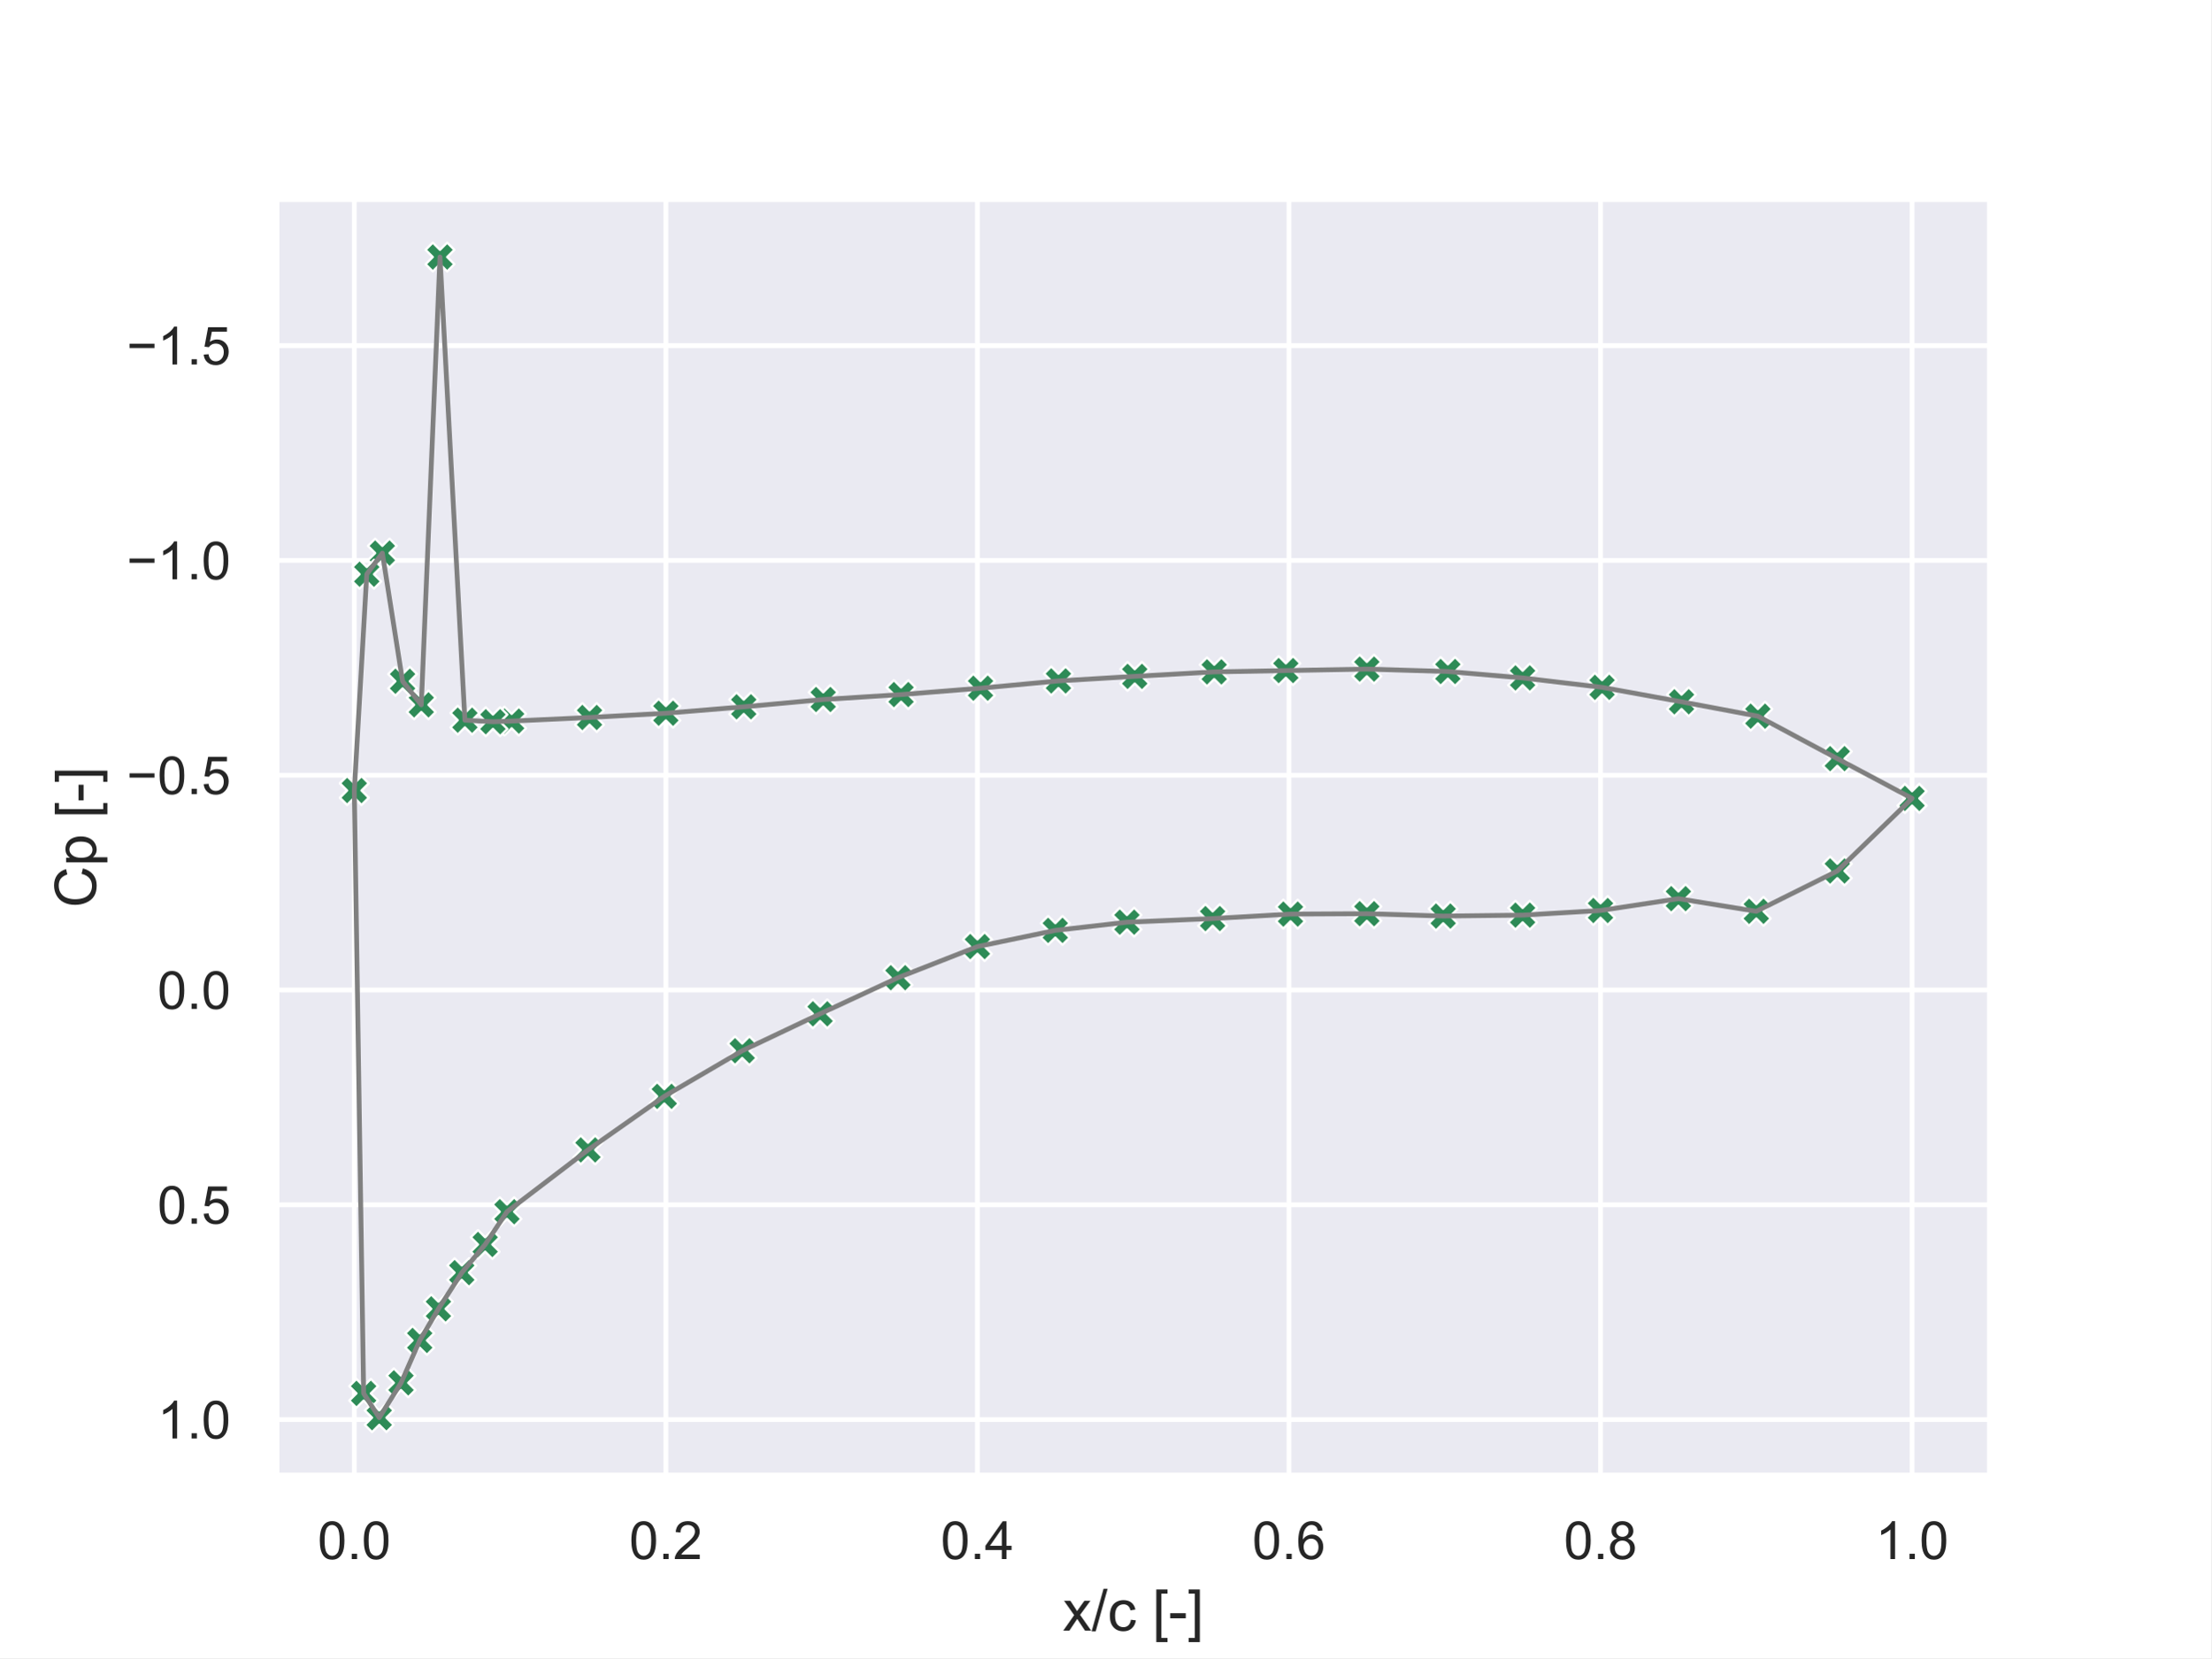
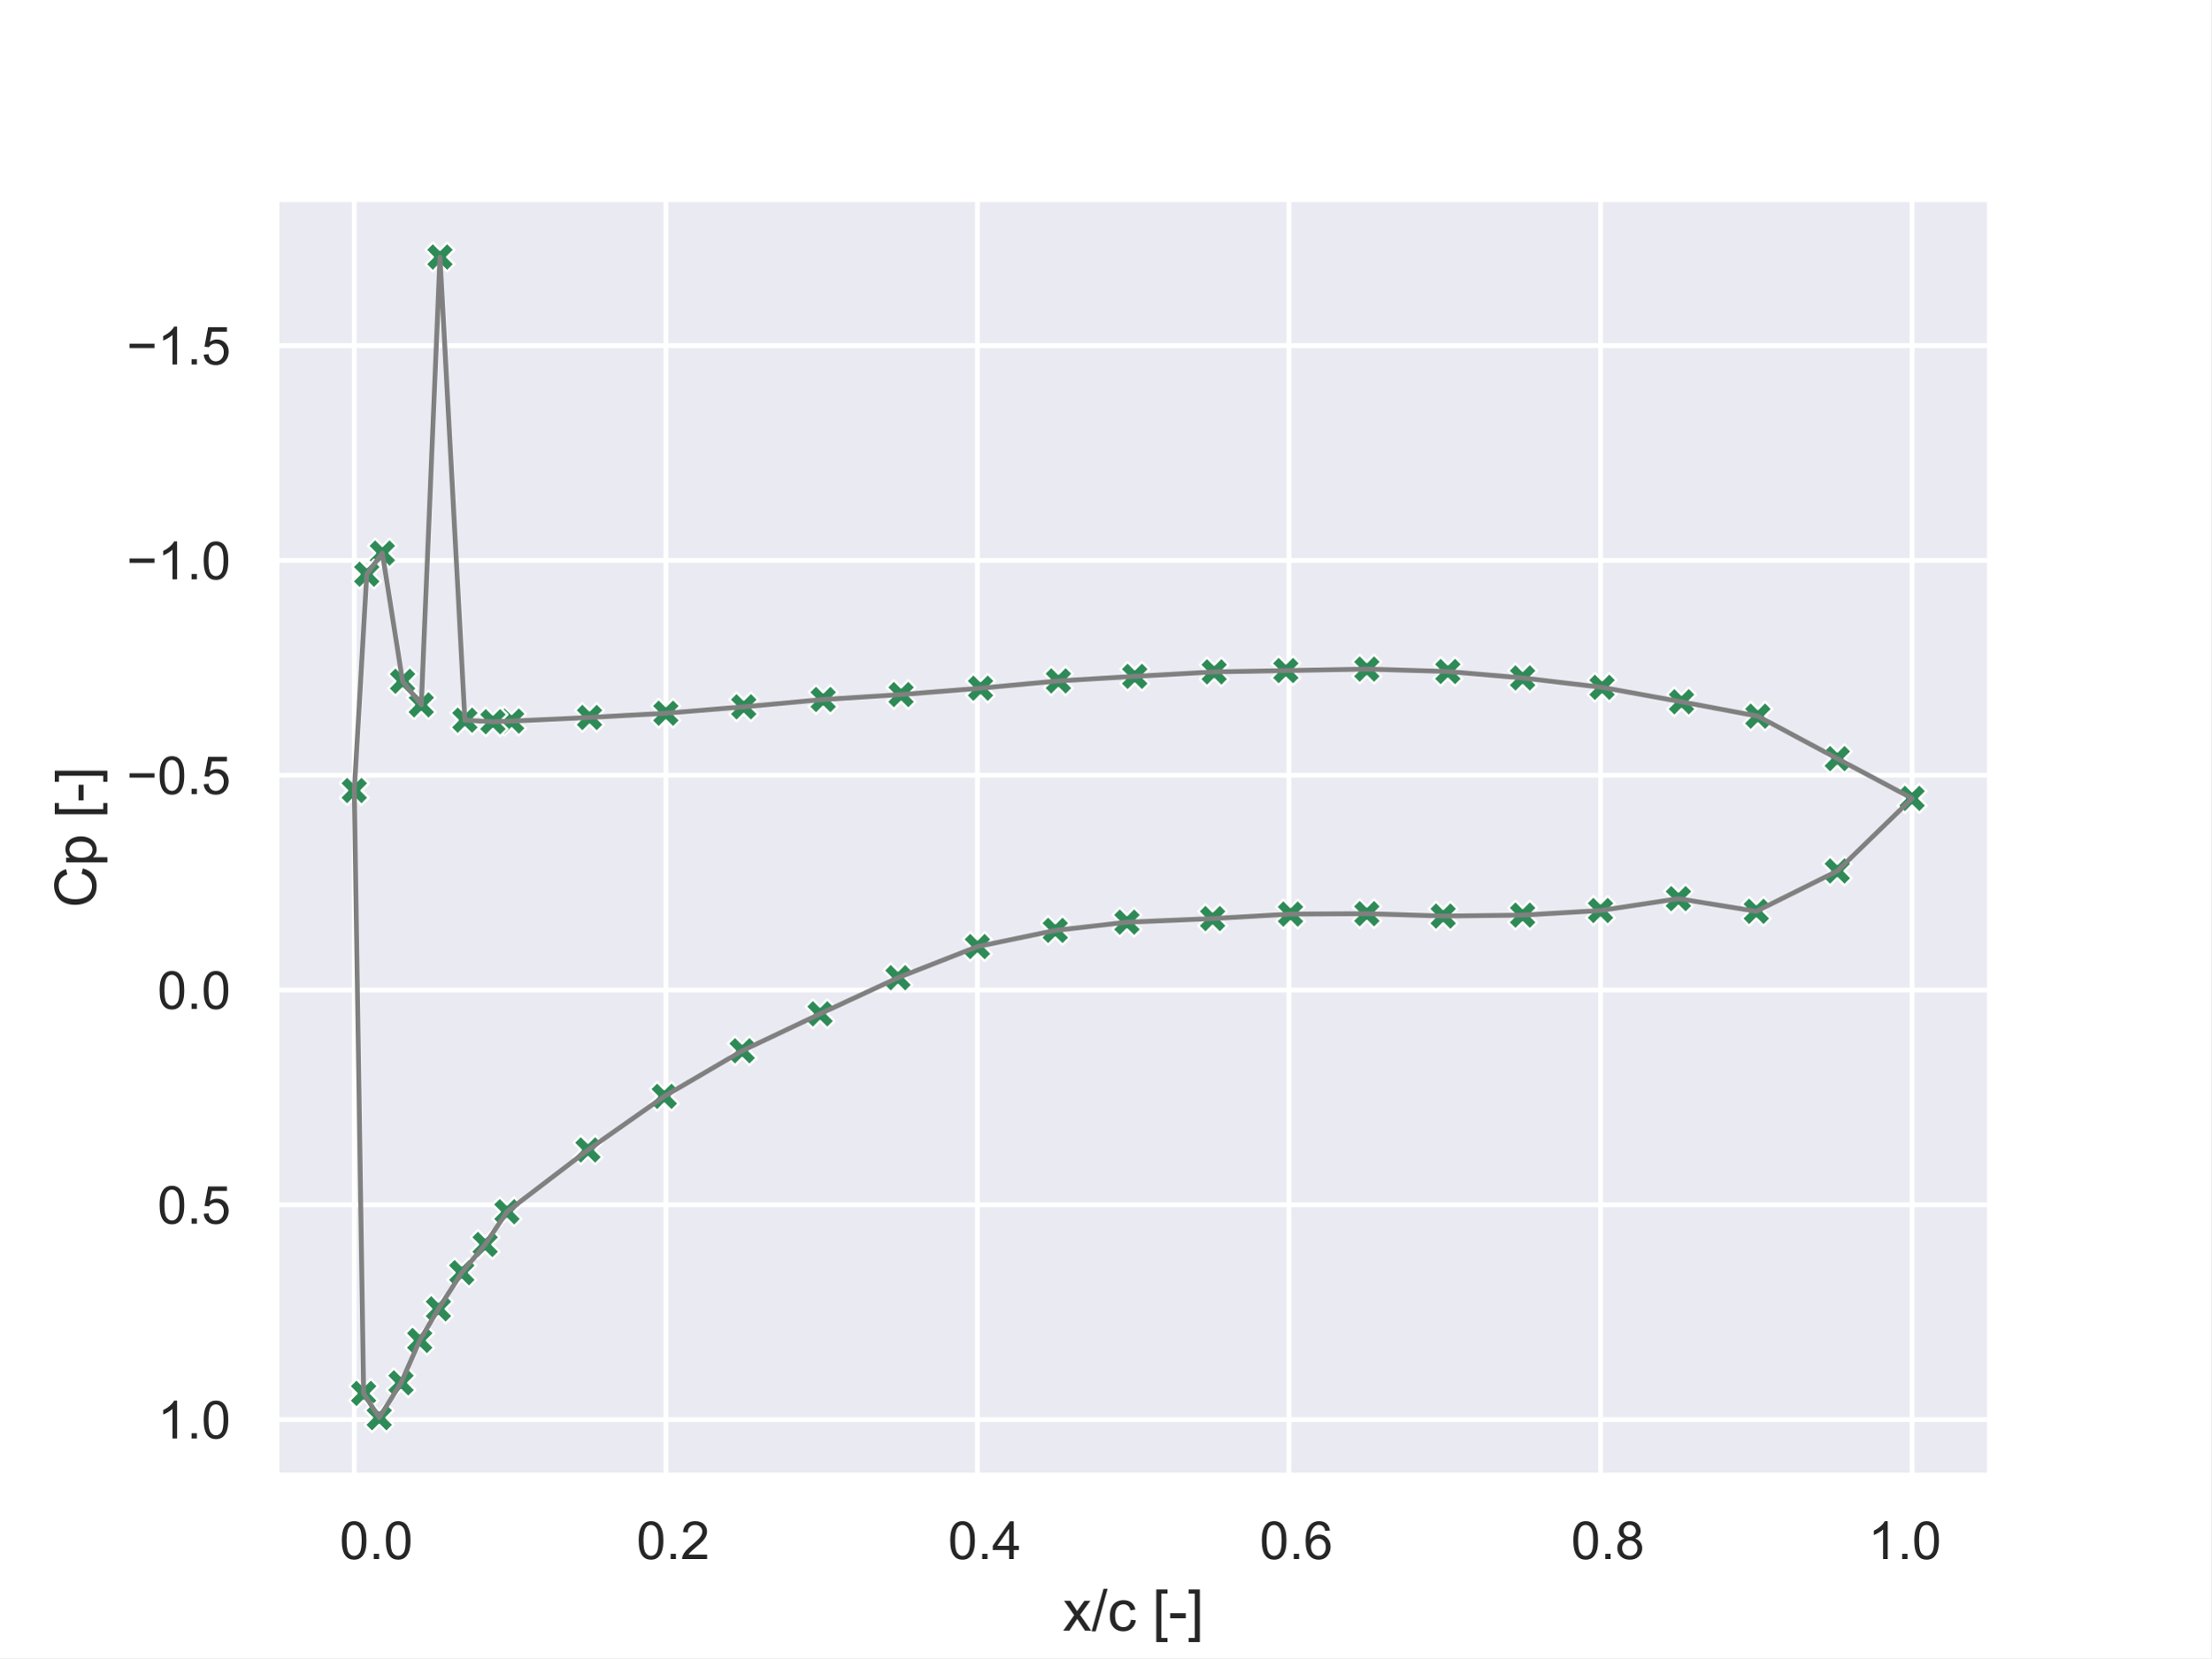
<svg xmlns="http://www.w3.org/2000/svg" xmlns:xlink="http://www.w3.org/1999/xlink" width="460.8pt" height="345.6pt" viewBox="0 0 460.8 345.6" version="1.1">
  <defs>
    <style type="text/css">*{stroke-linejoin: round; stroke-linecap: butt}</style>
  </defs>
  <g id="figure_1">
    <g id="patch_1">
      <path d="M 0 345.6  L 460.8 345.6  L 460.8 0  L 0 0  z " style="fill: #ffffff" />
    </g>
    <g id="axes_1">
      <g id="patch_2">
        <path d="M 57.6 307.584  L 414.72 307.584  L 414.72 41.472  L 57.6 41.472  z " style="fill: #eaeaf2" />
      </g>
      <g id="matplotlib.axis_1">
        <g id="xtick_1">
          <g id="line2d_1">
-             <path d="M 73.833 307.584  L 73.833 41.472  " clip-path="url(#pe6682fae4d)" style="fill: none; stroke: #ffffff; stroke-linecap: round" />
+             <path d="M 73.833 307.584  L 73.833 41.472  " clip-path="url(#pb8c3b6f372)" style="fill: none; stroke: #ffffff; stroke-linecap: round" />
          </g>
          <g id="text_1">
-             <g style="fill: #262626" transform="translate(66.18773 324.9576) scale(0.11 -0.11)">
+             <g style="fill: #262626" transform="translate(70.77421 324.9576) scale(0.11 -0.11)">
              <defs>
                <path id="ArialMT-30" d="M 266 2259  Q 266 3072 433 3567  Q 600 4063 929 4331  Q 1259 4600 1759 4600  Q 2128 4600 2406 4451  Q 2684 4303 2865 4023  Q 3047 3744 3150 3342  Q 3253 2941 3253 2259  Q 3253 1453 3087 958  Q 2922 463 2592 192  Q 2263 -78 1759 -78  Q 1097 -78 719 397  Q 266 969 266 2259  z M 844 2259  Q 844 1131 1108 757  Q 1372 384 1759 384  Q 2147 384 2411 759  Q 2675 1134 2675 2259  Q 2675 3391 2411 3762  Q 2147 4134 1753 4134  Q 1366 4134 1134 3806  Q 844 3388 844 2259  z " transform="scale(0.015625)" />
                <path id="ArialMT-2e" d="M 581 0  L 581 641  L 1222 641  L 1222 0  L 581 0  z " transform="scale(0.015625)" />
              </defs>
              <use xlink:href="#ArialMT-30" />
              <use xlink:href="#ArialMT-2e" x="55.615" />
              <use xlink:href="#ArialMT-30" x="83.398" />
            </g>
          </g>
        </g>
        <g id="xtick_2">
          <g id="line2d_2">
-             <path d="M 138.764 307.584  L 138.764 41.472  " clip-path="url(#pe6682fae4d)" style="fill: none; stroke: #ffffff; stroke-linecap: round" />
+             <path d="M 138.764 307.584  L 138.764 41.472  " clip-path="url(#pb8c3b6f372)" style="fill: none; stroke: #ffffff; stroke-linecap: round" />
          </g>
          <g id="text_2">
-             <g style="fill: #262626" transform="translate(131.1186 324.9576) scale(0.11 -0.11)">
+             <g style="fill: #262626" transform="translate(132.6466 324.9576) scale(0.11 -0.11)">
              <defs>
                <path id="ArialMT-32" d="M 3222 541  L 3222 0  L 194 0  Q 188 203 259 391  Q 375 700 629 1000  Q 884 1300 1366 1694  Q 2113 2306 2375 2664  Q 2638 3022 2638 3341  Q 2638 3675 2398 3904  Q 2159 4134 1775 4134  Q 1369 4134 1125 3890  Q 881 3647 878 3216  L 300 3275  Q 359 3922 746 4261  Q 1134 4600 1788 4600  Q 2447 4600 2831 4234  Q 3216 3869 3216 3328  Q 3216 3053 3103 2787  Q 2991 2522 2730 2228  Q 2469 1934 1863 1422  Q 1356 997 1212 845  Q 1069 694 975 541  L 3222 541  z " transform="scale(0.015625)" />
              </defs>
              <use xlink:href="#ArialMT-30" />
              <use xlink:href="#ArialMT-2e" x="55.615" />
              <use xlink:href="#ArialMT-32" x="83.398" />
            </g>
          </g>
        </g>
        <g id="xtick_3">
          <g id="line2d_3">
-             <path d="M 203.695 307.584  L 203.695 41.472  " clip-path="url(#pe6682fae4d)" style="fill: none; stroke: #ffffff; stroke-linecap: round" />
+             <path d="M 203.695 307.584  L 203.695 41.472  " clip-path="url(#pb8c3b6f372)" style="fill: none; stroke: #ffffff; stroke-linecap: round" />
          </g>
          <g id="text_3">
-             <g style="fill: #262626" transform="translate(196.0495 324.9576) scale(0.11 -0.11)">
+             <g style="fill: #262626" transform="translate(197.5775 324.9576) scale(0.11 -0.11)">
              <defs>
                <path id="ArialMT-34" d="M 2069 0  L 2069 1097  L 81 1097  L 81 1613  L 2172 4581  L 2631 4581  L 2631 1613  L 3250 1613  L 3250 1097  L 2631 1097  L 2631 0  L 2069 0  z M 2069 1613  L 2069 3678  L 634 1613  L 2069 1613  z " transform="scale(0.015625)" />
              </defs>
              <use xlink:href="#ArialMT-30" />
              <use xlink:href="#ArialMT-2e" x="55.615" />
              <use xlink:href="#ArialMT-34" x="83.398" />
            </g>
          </g>
        </g>
        <g id="xtick_4">
          <g id="line2d_4">
-             <path d="M 268.625 307.584  L 268.625 41.472  " clip-path="url(#pe6682fae4d)" style="fill: none; stroke: #ffffff; stroke-linecap: round" />
+             <path d="M 268.625 307.584  L 268.625 41.472  " clip-path="url(#pb8c3b6f372)" style="fill: none; stroke: #ffffff; stroke-linecap: round" />
          </g>
          <g id="text_4">
-             <g style="fill: #262626" transform="translate(260.9805 324.9576) scale(0.11 -0.11)">
+             <g style="fill: #262626" transform="translate(262.5084 324.9576) scale(0.11 -0.11)">
              <defs>
                <path id="ArialMT-36" d="M 3184 3459  L 2625 3416  Q 2550 3747 2413 3897  Q 2184 4138 1850 4138  Q 1581 4138 1378 3988  Q 1113 3794 959 3422  Q 806 3050 800 2363  Q 1003 2672 1297 2822  Q 1591 2972 1913 2972  Q 2475 2972 2870 2558  Q 3266 2144 3266 1488  Q 3266 1056 3080 686  Q 2894 316 2569 119  Q 2244 -78 1831 -78  Q 1128 -78 684 439  Q 241 956 241 2144  Q 241 3472 731 4075  Q 1159 4600 1884 4600  Q 2425 4600 2770 4297  Q 3116 3994 3184 3459  z M 888 1484  Q 888 1194 1011 928  Q 1134 663 1356 523  Q 1578 384 1822 384  Q 2178 384 2434 671  Q 2691 959 2691 1453  Q 2691 1928 2437 2201  Q 2184 2475 1800 2475  Q 1419 2475 1153 2201  Q 888 1928 888 1484  z " transform="scale(0.015625)" />
              </defs>
              <use xlink:href="#ArialMT-30" />
              <use xlink:href="#ArialMT-2e" x="55.615" />
              <use xlink:href="#ArialMT-36" x="83.398" />
            </g>
          </g>
        </g>
        <g id="xtick_5">
          <g id="line2d_5">
-             <path d="M 333.556 307.584  L 333.556 41.472  " clip-path="url(#pe6682fae4d)" style="fill: none; stroke: #ffffff; stroke-linecap: round" />
+             <path d="M 333.556 307.584  L 333.556 41.472  " clip-path="url(#pb8c3b6f372)" style="fill: none; stroke: #ffffff; stroke-linecap: round" />
          </g>
          <g id="text_5">
-             <g style="fill: #262626" transform="translate(325.9114 324.9576) scale(0.11 -0.11)">
+             <g style="fill: #262626" transform="translate(327.4393 324.9576) scale(0.11 -0.11)">
              <defs>
                <path id="ArialMT-38" d="M 1131 2484  Q 781 2613 612 2850  Q 444 3088 444 3419  Q 444 3919 803 4259  Q 1163 4600 1759 4600  Q 2359 4600 2725 4251  Q 3091 3903 3091 3403  Q 3091 3084 2923 2848  Q 2756 2613 2416 2484  Q 2838 2347 3058 2040  Q 3278 1734 3278 1309  Q 3278 722 2862 322  Q 2447 -78 1769 -78  Q 1091 -78 675 323  Q 259 725 259 1325  Q 259 1772 486 2073  Q 713 2375 1131 2484  z M 1019 3438  Q 1019 3113 1228 2906  Q 1438 2700 1772 2700  Q 2097 2700 2305 2904  Q 2513 3109 2513 3406  Q 2513 3716 2298 3927  Q 2084 4138 1766 4138  Q 1444 4138 1231 3931  Q 1019 3725 1019 3438  z M 838 1322  Q 838 1081 952 856  Q 1066 631 1291 507  Q 1516 384 1775 384  Q 2178 384 2440 643  Q 2703 903 2703 1303  Q 2703 1709 2433 1975  Q 2163 2241 1756 2241  Q 1359 2241 1098 1978  Q 838 1716 838 1322  z " transform="scale(0.015625)" />
              </defs>
              <use xlink:href="#ArialMT-30" />
              <use xlink:href="#ArialMT-2e" x="55.615" />
              <use xlink:href="#ArialMT-38" x="83.398" />
            </g>
          </g>
        </g>
        <g id="xtick_6">
          <g id="line2d_6">
-             <path d="M 398.487 307.584  L 398.487 41.472  " clip-path="url(#pe6682fae4d)" style="fill: none; stroke: #ffffff; stroke-linecap: round" />
+             <path d="M 398.487 307.584  L 398.487 41.472  " clip-path="url(#pb8c3b6f372)" style="fill: none; stroke: #ffffff; stroke-linecap: round" />
          </g>
          <g id="text_6">
-             <g style="fill: #262626" transform="translate(390.8423 324.9576) scale(0.11 -0.11)">
+             <g style="fill: #262626" transform="translate(389.3117 324.9576) scale(0.11 -0.11)">
              <defs>
                <path id="ArialMT-31" d="M 2384 0  L 1822 0  L 1822 3584  Q 1619 3391 1289 3197  Q 959 3003 697 2906  L 697 3450  Q 1169 3672 1522 3987  Q 1875 4303 2022 4600  L 2384 4600  L 2384 0  z " transform="scale(0.015625)" />
              </defs>
              <use xlink:href="#ArialMT-31" />
              <use xlink:href="#ArialMT-2e" x="55.615" />
              <use xlink:href="#ArialMT-30" x="83.398" />
            </g>
          </g>
        </g>
        <g id="text_7">
-           <g style="fill: #262626" transform="translate(221.4947 339.8795) scale(0.12 -0.12)">
+           <g style="fill: #262626" transform="translate(221.4947 339.8795)scale(0.12 -0.12)">
            <defs>
              <path id="ArialMT-78" d="M 47 0  L 1259 1725  L 138 3319  L 841 3319  L 1350 2541  Q 1494 2319 1581 2169  Q 1719 2375 1834 2534  L 2394 3319  L 3066 3319  L 1919 1756  L 3153 0  L 2463 0  L 1781 1031  L 1600 1309  L 728 0  L 47 0  z " transform="scale(0.015625)" />
              <path id="ArialMT-2f" d="M 0 -78  L 1328 4659  L 1778 4659  L 453 -78  L 0 -78  z " transform="scale(0.015625)" />
              <path id="ArialMT-63" d="M 2588 1216  L 3141 1144  Q 3050 572 2676 248  Q 2303 -75 1759 -75  Q 1078 -75 664 370  Q 250 816 250 1647  Q 250 2184 428 2587  Q 606 2991 970 3192  Q 1334 3394 1763 3394  Q 2303 3394 2647 3120  Q 2991 2847 3088 2344  L 2541 2259  Q 2463 2594 2264 2762  Q 2066 2931 1784 2931  Q 1359 2931 1093 2626  Q 828 2322 828 1663  Q 828 994 1084 691  Q 1341 388 1753 388  Q 2084 388 2306 591  Q 2528 794 2588 1216  z " transform="scale(0.015625)" />
              <path id="ArialMT-20" transform="scale(0.015625)" />
              <path id="ArialMT-5b" d="M 434 -1272  L 434 4581  L 1675 4581  L 1675 4116  L 997 4116  L 997 -806  L 1675 -806  L 1675 -1272  L 434 -1272  z " transform="scale(0.015625)" />
              <path id="ArialMT-2d" d="M 203 1375  L 203 1941  L 1931 1941  L 1931 1375  L 203 1375  z " transform="scale(0.015625)" />
              <path id="ArialMT-5d" d="M 1363 -1272  L 122 -1272  L 122 -806  L 800 -806  L 800 4116  L 122 4116  L 122 4581  L 1363 4581  L 1363 -1272  z " transform="scale(0.015625)" />
            </defs>
            <use xlink:href="#ArialMT-78" />
            <use xlink:href="#ArialMT-2f" x="50" />
            <use xlink:href="#ArialMT-63" x="77.783" />
            <use xlink:href="#ArialMT-20" x="127.783" />
            <use xlink:href="#ArialMT-5b" x="155.566" />
            <use xlink:href="#ArialMT-2d" x="183.35" />
            <use xlink:href="#ArialMT-5d" x="216.65" />
          </g>
        </g>
      </g>
      <g id="matplotlib.axis_2">
        <g id="ytick_1">
          <g id="line2d_7">
-             <path d="M 57.6 72.034  L 414.72 72.034  " clip-path="url(#pe6682fae4d)" style="fill: none; stroke: #ffffff; stroke-linecap: round" />
+             <path d="M 57.6 72.034  L 414.72 72.034  " clip-path="url(#pb8c3b6f372)" style="fill: none; stroke: #ffffff; stroke-linecap: round" />
          </g>
          <g id="text_8">
-             <g style="fill: #262626" transform="translate(26.38531 75.97124) scale(0.11 -0.11)">
+             <g style="fill: #262626" transform="translate(26.38531 75.97124)scale(0.11 -0.11)">
              <defs>
                <path id="ArialMT-2212" d="M 3381 1997  L 356 1997  L 356 2522  L 3381 2522  L 3381 1997  z " transform="scale(0.015625)" />
                <path id="ArialMT-35" d="M 266 1200  L 856 1250  Q 922 819 1161 601  Q 1400 384 1738 384  Q 2144 384 2425 690  Q 2706 997 2706 1503  Q 2706 1984 2436 2262  Q 2166 2541 1728 2541  Q 1456 2541 1237 2417  Q 1019 2294 894 2097  L 366 2166  L 809 4519  L 3088 4519  L 3088 3981  L 1259 3981  L 1013 2750  Q 1425 3038 1878 3038  Q 2478 3038 2890 2622  Q 3303 2206 3303 1553  Q 3303 931 2941 478  Q 2500 -78 1738 -78  Q 1113 -78 717 272  Q 322 622 266 1200  z " transform="scale(0.015625)" />
              </defs>
              <use xlink:href="#ArialMT-2212" />
              <use xlink:href="#ArialMT-31" x="58.398" />
              <use xlink:href="#ArialMT-2e" x="114.014" />
              <use xlink:href="#ArialMT-35" x="141.797" />
            </g>
          </g>
        </g>
        <g id="ytick_2">
          <g id="line2d_8">
-             <path d="M 57.6 116.806  L 414.72 116.806  " clip-path="url(#pe6682fae4d)" style="fill: none; stroke: #ffffff; stroke-linecap: round" />
+             <path d="M 57.6 116.806  L 414.72 116.806  " clip-path="url(#pb8c3b6f372)" style="fill: none; stroke: #ffffff; stroke-linecap: round" />
          </g>
          <g id="text_9">
-             <g style="fill: #262626" transform="translate(26.38531 120.7427) scale(0.11 -0.11)">
+             <g style="fill: #262626" transform="translate(26.38531 120.7427)scale(0.11 -0.11)">
              <use xlink:href="#ArialMT-2212" />
              <use xlink:href="#ArialMT-31" x="58.398" />
              <use xlink:href="#ArialMT-2e" x="114.014" />
              <use xlink:href="#ArialMT-30" x="141.797" />
            </g>
          </g>
        </g>
        <g id="ytick_3">
          <g id="line2d_9">
-             <path d="M 57.6 161.577  L 414.72 161.577  " clip-path="url(#pe6682fae4d)" style="fill: none; stroke: #ffffff; stroke-linecap: round" />
+             <path d="M 57.6 161.577  L 414.72 161.577  " clip-path="url(#pb8c3b6f372)" style="fill: none; stroke: #ffffff; stroke-linecap: round" />
          </g>
          <g id="text_10">
-             <g style="fill: #262626" transform="translate(26.38531 165.5142) scale(0.11 -0.11)">
+             <g style="fill: #262626" transform="translate(26.38531 165.5142)scale(0.11 -0.11)">
              <use xlink:href="#ArialMT-2212" />
              <use xlink:href="#ArialMT-30" x="58.398" />
              <use xlink:href="#ArialMT-2e" x="114.014" />
              <use xlink:href="#ArialMT-35" x="141.797" />
            </g>
          </g>
        </g>
        <g id="ytick_4">
          <g id="line2d_10">
-             <path d="M 57.6 206.349  L 414.72 206.349  " clip-path="url(#pe6682fae4d)" style="fill: none; stroke: #ffffff; stroke-linecap: round" />
+             <path d="M 57.6 206.349  L 414.72 206.349  " clip-path="url(#pb8c3b6f372)" style="fill: none; stroke: #ffffff; stroke-linecap: round" />
          </g>
          <g id="text_11">
-             <g style="fill: #262626" transform="translate(32.81 210.2857) scale(0.11 -0.11)">
+             <g style="fill: #262626" transform="translate(32.81 210.2857)scale(0.11 -0.11)">
              <use xlink:href="#ArialMT-30" />
              <use xlink:href="#ArialMT-2e" x="55.615" />
              <use xlink:href="#ArialMT-30" x="83.398" />
            </g>
          </g>
        </g>
        <g id="ytick_5">
          <g id="line2d_11">
-             <path d="M 57.6 251.12  L 414.72 251.12  " clip-path="url(#pe6682fae4d)" style="fill: none; stroke: #ffffff; stroke-linecap: round" />
+             <path d="M 57.6 251.12  L 414.72 251.12  " clip-path="url(#pb8c3b6f372)" style="fill: none; stroke: #ffffff; stroke-linecap: round" />
          </g>
          <g id="text_12">
-             <g style="fill: #262626" transform="translate(32.81 255.0572) scale(0.11 -0.11)">
+             <g style="fill: #262626" transform="translate(32.81 255.0572)scale(0.11 -0.11)">
              <use xlink:href="#ArialMT-30" />
              <use xlink:href="#ArialMT-2e" x="55.615" />
              <use xlink:href="#ArialMT-35" x="83.398" />
            </g>
          </g>
        </g>
        <g id="ytick_6">
          <g id="line2d_12">
-             <path d="M 57.6 295.892  L 414.72 295.892  " clip-path="url(#pe6682fae4d)" style="fill: none; stroke: #ffffff; stroke-linecap: round" />
+             <path d="M 57.6 295.892  L 414.72 295.892  " clip-path="url(#pb8c3b6f372)" style="fill: none; stroke: #ffffff; stroke-linecap: round" />
          </g>
          <g id="text_13">
-             <g style="fill: #262626" transform="translate(32.81 299.8286) scale(0.11 -0.11)">
+             <g style="fill: #262626" transform="translate(32.81 299.8286)scale(0.11 -0.11)">
              <use xlink:href="#ArialMT-31" />
              <use xlink:href="#ArialMT-2e" x="55.615" />
              <use xlink:href="#ArialMT-30" x="83.398" />
            </g>
          </g>
        </g>
        <g id="text_14">
-           <g style="fill: #262626" transform="translate(20.00031 189.1961) rotate(-90) scale(0.12 -0.12)">
+           <g style="fill: #262626" transform="translate(20.00031 189.1961)rotate(-90)scale(0.12 -0.12)">
            <defs>
              <path id="ArialMT-43" d="M 3763 1606  L 4369 1453  Q 4178 706 3683 314  Q 3188 -78 2472 -78  Q 1731 -78 1267 223  Q 803 525 561 1097  Q 319 1669 319 2325  Q 319 3041 592 3573  Q 866 4106 1370 4382  Q 1875 4659 2481 4659  Q 3169 4659 3637 4309  Q 4106 3959 4291 3325  L 3694 3184  Q 3534 3684 3231 3912  Q 2928 4141 2469 4141  Q 1941 4141 1586 3887  Q 1231 3634 1087 3207  Q 944 2781 944 2328  Q 944 1744 1114 1308  Q 1284 872 1643 656  Q 2003 441 2422 441  Q 2931 441 3284 734  Q 3638 1028 3763 1606  z " transform="scale(0.015625)" />
              <path id="ArialMT-70" d="M 422 -1272  L 422 3319  L 934 3319  L 934 2888  Q 1116 3141 1344 3267  Q 1572 3394 1897 3394  Q 2322 3394 2647 3175  Q 2972 2956 3137 2557  Q 3303 2159 3303 1684  Q 3303 1175 3120 767  Q 2938 359 2589 142  Q 2241 -75 1856 -75  Q 1575 -75 1351 44  Q 1128 163 984 344  L 984 -1272  L 422 -1272  z M 931 1641  Q 931 1000 1190 694  Q 1450 388 1819 388  Q 2194 388 2461 705  Q 2728 1022 2728 1688  Q 2728 2322 2467 2637  Q 2206 2953 1844 2953  Q 1484 2953 1207 2617  Q 931 2281 931 1641  z " transform="scale(0.015625)" />
            </defs>
            <use xlink:href="#ArialMT-43" />
            <use xlink:href="#ArialMT-70" x="72.217" />
            <use xlink:href="#ArialMT-20" x="127.832" />
            <use xlink:href="#ArialMT-5b" x="155.615" />
            <use xlink:href="#ArialMT-2d" x="183.398" />
            <use xlink:href="#ArialMT-5d" x="216.699" />
          </g>
        </g>
      </g>
      <g id="PathCollection_1">
        <defs>
-           <path id="mfad201d287" d="M -1.5 3  L 0 1.5  L 1.5 3  L 3 1.5  L 1.5 0  L 3 -1.5  L 1.5 -3  L 0 -1.5  L -1.5 -3  L -3 -1.5  L -1.5 0  L -3 1.5  z " style="stroke: #ffffff; stroke-width: 0.48" />
+           <path id="m4483a0cd55" d="M -1.5 3  L 0 1.5  L 1.5 3  L 3 1.5  L 1.5 0  L 3 -1.5  L 1.5 -3  L 0 -1.5  L -1.5 -3  L -3 -1.5  L -1.5 0  L -3 1.5  z " style="stroke: #ffffff; stroke-width: 0.48" />
        </defs>
-         <g clip-path="url(#pe6682fae4d)">
-           <use xlink:href="#mfad201d287" x="398.487" y="166.406" style="fill: #2e8b57; stroke: #ffffff; stroke-width: 0.48" />
-           <use xlink:href="#mfad201d287" x="382.904" y="158.121" style="fill: #2e8b57; stroke: #ffffff; stroke-width: 0.48" />
-           <use xlink:href="#mfad201d287" x="366.346" y="149.272" style="fill: #2e8b57; stroke: #ffffff; stroke-width: 0.48" />
-           <use xlink:href="#mfad201d287" x="350.438" y="146.278" style="fill: #2e8b57; stroke: #ffffff; stroke-width: 0.48" />
-           <use xlink:href="#mfad201d287" x="333.881" y="143.265" style="fill: #2e8b57; stroke: #ffffff; stroke-width: 0.48" />
-           <use xlink:href="#mfad201d287" x="317.324" y="141.3" style="fill: #2e8b57; stroke: #ffffff; stroke-width: 0.48" />
-           <use xlink:href="#mfad201d287" x="301.74" y="139.963" style="fill: #2e8b57; stroke: #ffffff; stroke-width: 0.48" />
-           <use xlink:href="#mfad201d287" x="284.858" y="139.459" style="fill: #2e8b57; stroke: #ffffff; stroke-width: 0.48" />
-           <use xlink:href="#mfad201d287" x="267.976" y="139.768" style="fill: #2e8b57; stroke: #ffffff; stroke-width: 0.48" />
-           <use xlink:href="#mfad201d287" x="253.042" y="140.043" style="fill: #2e8b57; stroke: #ffffff; stroke-width: 0.48" />
-           <use xlink:href="#mfad201d287" x="236.485" y="140.974" style="fill: #2e8b57; stroke: #ffffff; stroke-width: 0.48" />
-           <use xlink:href="#mfad201d287" x="220.577" y="141.922" style="fill: #2e8b57; stroke: #ffffff; stroke-width: 0.48" />
-           <use xlink:href="#mfad201d287" x="204.344" y="143.44" style="fill: #2e8b57; stroke: #ffffff; stroke-width: 0.48" />
-           <use xlink:href="#mfad201d287" x="187.786" y="144.77" style="fill: #2e8b57; stroke: #ffffff; stroke-width: 0.48" />
-           <use xlink:href="#mfad201d287" x="171.554" y="145.798" style="fill: #2e8b57; stroke: #ffffff; stroke-width: 0.48" />
-           <use xlink:href="#mfad201d287" x="154.996" y="147.322" style="fill: #2e8b57; stroke: #ffffff; stroke-width: 0.48" />
-           <use xlink:href="#mfad201d287" x="138.764" y="148.657" style="fill: #2e8b57; stroke: #ffffff; stroke-width: 0.48" />
-           <use xlink:href="#mfad201d287" x="122.856" y="149.545" style="fill: #2e8b57; stroke: #ffffff; stroke-width: 0.48" />
-           <use xlink:href="#mfad201d287" x="106.623" y="150.296" style="fill: #2e8b57; stroke: #ffffff; stroke-width: 0.48" />
-           <use xlink:href="#mfad201d287" x="102.727" y="150.429" style="fill: #2e8b57; stroke: #ffffff; stroke-width: 0.48" />
-           <use xlink:href="#mfad201d287" x="96.883" y="150.107" style="fill: #2e8b57; stroke: #ffffff; stroke-width: 0.48" />
-           <use xlink:href="#mfad201d287" x="91.689" y="53.568" style="fill: #2e8b57; stroke: #ffffff; stroke-width: 0.48" />
-           <use xlink:href="#mfad201d287" x="87.793" y="146.91" style="fill: #2e8b57; stroke: #ffffff; stroke-width: 0.48" />
-           <use xlink:href="#mfad201d287" x="83.897" y="141.992" style="fill: #2e8b57; stroke: #ffffff; stroke-width: 0.48" />
-           <use xlink:href="#mfad201d287" x="79.677" y="115.276" style="fill: #2e8b57; stroke: #ffffff; stroke-width: 0.48" />
-           <use xlink:href="#mfad201d287" x="76.43" y="119.681" style="fill: #2e8b57; stroke: #ffffff; stroke-width: 0.48" />
-           <use xlink:href="#mfad201d287" x="73.833" y="164.768" style="fill: #2e8b57; stroke: #ffffff; stroke-width: 0.48" />
-           <use xlink:href="#mfad201d287" x="73.833" y="164.767" style="fill: #2e8b57; stroke: #ffffff; stroke-width: 0.48" />
-           <use xlink:href="#mfad201d287" x="75.781" y="290.426" style="fill: #2e8b57; stroke: #ffffff; stroke-width: 0.48" />
-           <use xlink:href="#mfad201d287" x="79.027" y="295.488" style="fill: #2e8b57; stroke: #ffffff; stroke-width: 0.48" />
-           <use xlink:href="#mfad201d287" x="83.572" y="288.23" style="fill: #2e8b57; stroke: #ffffff; stroke-width: 0.48" />
-           <use xlink:href="#mfad201d287" x="87.468" y="279.394" style="fill: #2e8b57; stroke: #ffffff; stroke-width: 0.48" />
-           <use xlink:href="#mfad201d287" x="91.364" y="272.807" style="fill: #2e8b57; stroke: #ffffff; stroke-width: 0.48" />
-           <use xlink:href="#mfad201d287" x="96.234" y="265.266" style="fill: #2e8b57; stroke: #ffffff; stroke-width: 0.48" />
-           <use xlink:href="#mfad201d287" x="101.104" y="259.389" style="fill: #2e8b57; stroke: #ffffff; stroke-width: 0.48" />
-           <use xlink:href="#mfad201d287" x="105.649" y="252.567" style="fill: #2e8b57; stroke: #ffffff; stroke-width: 0.48" />
-           <use xlink:href="#mfad201d287" x="122.531" y="239.685" style="fill: #2e8b57; stroke: #ffffff; stroke-width: 0.48" />
-           <use xlink:href="#mfad201d287" x="138.439" y="228.513" style="fill: #2e8b57; stroke: #ffffff; stroke-width: 0.48" />
-           <use xlink:href="#mfad201d287" x="154.672" y="219.017" style="fill: #2e8b57; stroke: #ffffff; stroke-width: 0.48" />
-           <use xlink:href="#mfad201d287" x="170.904" y="211.314" style="fill: #2e8b57; stroke: #ffffff; stroke-width: 0.48" />
-           <use xlink:href="#mfad201d287" x="187.137" y="203.786" style="fill: #2e8b57; stroke: #ffffff; stroke-width: 0.48" />
-           <use xlink:href="#mfad201d287" x="203.695" y="197.298" style="fill: #2e8b57; stroke: #ffffff; stroke-width: 0.48" />
-           <use xlink:href="#mfad201d287" x="219.927" y="193.924" style="fill: #2e8b57; stroke: #ffffff; stroke-width: 0.48" />
-           <use xlink:href="#mfad201d287" x="234.861" y="192.211" style="fill: #2e8b57; stroke: #ffffff; stroke-width: 0.48" />
-           <use xlink:href="#mfad201d287" x="252.717" y="191.456" style="fill: #2e8b57; stroke: #ffffff; stroke-width: 0.48" />
-           <use xlink:href="#mfad201d287" x="268.95" y="190.525" style="fill: #2e8b57; stroke: #ffffff; stroke-width: 0.48" />
-           <use xlink:href="#mfad201d287" x="284.858" y="190.439" style="fill: #2e8b57; stroke: #ffffff; stroke-width: 0.48" />
-           <use xlink:href="#mfad201d287" x="300.766" y="190.936" style="fill: #2e8b57; stroke: #ffffff; stroke-width: 0.48" />
-           <use xlink:href="#mfad201d287" x="317.324" y="190.742" style="fill: #2e8b57; stroke: #ffffff; stroke-width: 0.48" />
-           <use xlink:href="#mfad201d287" x="333.556" y="189.779" style="fill: #2e8b57; stroke: #ffffff; stroke-width: 0.48" />
-           <use xlink:href="#mfad201d287" x="349.789" y="187.308" style="fill: #2e8b57; stroke: #ffffff; stroke-width: 0.48" />
-           <use xlink:href="#mfad201d287" x="366.022" y="189.947" style="fill: #2e8b57; stroke: #ffffff; stroke-width: 0.48" />
-           <use xlink:href="#mfad201d287" x="382.904" y="181.537" style="fill: #2e8b57; stroke: #ffffff; stroke-width: 0.48" />
-           <use xlink:href="#mfad201d287" x="398.487" y="166.406" style="fill: #2e8b57; stroke: #ffffff; stroke-width: 0.48" />
+         <g clip-path="url(#pb8c3b6f372)">
+           <use xlink:href="#m4483a0cd55" x="398.487" y="166.406" style="fill: #2e8b57; stroke: #ffffff; stroke-width: 0.48" />
+           <use xlink:href="#m4483a0cd55" x="382.904" y="158.121" style="fill: #2e8b57; stroke: #ffffff; stroke-width: 0.48" />
+           <use xlink:href="#m4483a0cd55" x="366.346" y="149.272" style="fill: #2e8b57; stroke: #ffffff; stroke-width: 0.48" />
+           <use xlink:href="#m4483a0cd55" x="350.438" y="146.278" style="fill: #2e8b57; stroke: #ffffff; stroke-width: 0.48" />
+           <use xlink:href="#m4483a0cd55" x="333.881" y="143.265" style="fill: #2e8b57; stroke: #ffffff; stroke-width: 0.48" />
+           <use xlink:href="#m4483a0cd55" x="317.324" y="141.3" style="fill: #2e8b57; stroke: #ffffff; stroke-width: 0.48" />
+           <use xlink:href="#m4483a0cd55" x="301.74" y="139.963" style="fill: #2e8b57; stroke: #ffffff; stroke-width: 0.48" />
+           <use xlink:href="#m4483a0cd55" x="284.858" y="139.459" style="fill: #2e8b57; stroke: #ffffff; stroke-width: 0.48" />
+           <use xlink:href="#m4483a0cd55" x="267.976" y="139.768" style="fill: #2e8b57; stroke: #ffffff; stroke-width: 0.48" />
+           <use xlink:href="#m4483a0cd55" x="253.042" y="140.043" style="fill: #2e8b57; stroke: #ffffff; stroke-width: 0.48" />
+           <use xlink:href="#m4483a0cd55" x="236.485" y="140.974" style="fill: #2e8b57; stroke: #ffffff; stroke-width: 0.48" />
+           <use xlink:href="#m4483a0cd55" x="220.577" y="141.922" style="fill: #2e8b57; stroke: #ffffff; stroke-width: 0.48" />
+           <use xlink:href="#m4483a0cd55" x="204.344" y="143.44" style="fill: #2e8b57; stroke: #ffffff; stroke-width: 0.48" />
+           <use xlink:href="#m4483a0cd55" x="187.786" y="144.77" style="fill: #2e8b57; stroke: #ffffff; stroke-width: 0.48" />
+           <use xlink:href="#m4483a0cd55" x="171.554" y="145.798" style="fill: #2e8b57; stroke: #ffffff; stroke-width: 0.48" />
+           <use xlink:href="#m4483a0cd55" x="154.996" y="147.322" style="fill: #2e8b57; stroke: #ffffff; stroke-width: 0.48" />
+           <use xlink:href="#m4483a0cd55" x="138.764" y="148.657" style="fill: #2e8b57; stroke: #ffffff; stroke-width: 0.48" />
+           <use xlink:href="#m4483a0cd55" x="122.856" y="149.545" style="fill: #2e8b57; stroke: #ffffff; stroke-width: 0.48" />
+           <use xlink:href="#m4483a0cd55" x="106.623" y="150.296" style="fill: #2e8b57; stroke: #ffffff; stroke-width: 0.48" />
+           <use xlink:href="#m4483a0cd55" x="102.727" y="150.429" style="fill: #2e8b57; stroke: #ffffff; stroke-width: 0.48" />
+           <use xlink:href="#m4483a0cd55" x="96.883" y="150.107" style="fill: #2e8b57; stroke: #ffffff; stroke-width: 0.48" />
+           <use xlink:href="#m4483a0cd55" x="91.689" y="53.568" style="fill: #2e8b57; stroke: #ffffff; stroke-width: 0.48" />
+           <use xlink:href="#m4483a0cd55" x="87.793" y="146.91" style="fill: #2e8b57; stroke: #ffffff; stroke-width: 0.48" />
+           <use xlink:href="#m4483a0cd55" x="83.897" y="141.992" style="fill: #2e8b57; stroke: #ffffff; stroke-width: 0.48" />
+           <use xlink:href="#m4483a0cd55" x="79.677" y="115.276" style="fill: #2e8b57; stroke: #ffffff; stroke-width: 0.48" />
+           <use xlink:href="#m4483a0cd55" x="76.43" y="119.681" style="fill: #2e8b57; stroke: #ffffff; stroke-width: 0.48" />
+           <use xlink:href="#m4483a0cd55" x="73.833" y="164.768" style="fill: #2e8b57; stroke: #ffffff; stroke-width: 0.48" />
+           <use xlink:href="#m4483a0cd55" x="73.833" y="164.767" style="fill: #2e8b57; stroke: #ffffff; stroke-width: 0.48" />
+           <use xlink:href="#m4483a0cd55" x="75.781" y="290.426" style="fill: #2e8b57; stroke: #ffffff; stroke-width: 0.48" />
+           <use xlink:href="#m4483a0cd55" x="79.027" y="295.488" style="fill: #2e8b57; stroke: #ffffff; stroke-width: 0.48" />
+           <use xlink:href="#m4483a0cd55" x="83.572" y="288.23" style="fill: #2e8b57; stroke: #ffffff; stroke-width: 0.48" />
+           <use xlink:href="#m4483a0cd55" x="87.468" y="279.394" style="fill: #2e8b57; stroke: #ffffff; stroke-width: 0.48" />
+           <use xlink:href="#m4483a0cd55" x="91.364" y="272.807" style="fill: #2e8b57; stroke: #ffffff; stroke-width: 0.48" />
+           <use xlink:href="#m4483a0cd55" x="96.234" y="265.266" style="fill: #2e8b57; stroke: #ffffff; stroke-width: 0.48" />
+           <use xlink:href="#m4483a0cd55" x="101.104" y="259.389" style="fill: #2e8b57; stroke: #ffffff; stroke-width: 0.48" />
+           <use xlink:href="#m4483a0cd55" x="105.649" y="252.567" style="fill: #2e8b57; stroke: #ffffff; stroke-width: 0.48" />
+           <use xlink:href="#m4483a0cd55" x="122.531" y="239.685" style="fill: #2e8b57; stroke: #ffffff; stroke-width: 0.48" />
+           <use xlink:href="#m4483a0cd55" x="138.439" y="228.513" style="fill: #2e8b57; stroke: #ffffff; stroke-width: 0.48" />
+           <use xlink:href="#m4483a0cd55" x="154.672" y="219.017" style="fill: #2e8b57; stroke: #ffffff; stroke-width: 0.48" />
+           <use xlink:href="#m4483a0cd55" x="170.904" y="211.314" style="fill: #2e8b57; stroke: #ffffff; stroke-width: 0.48" />
+           <use xlink:href="#m4483a0cd55" x="187.137" y="203.786" style="fill: #2e8b57; stroke: #ffffff; stroke-width: 0.48" />
+           <use xlink:href="#m4483a0cd55" x="203.695" y="197.298" style="fill: #2e8b57; stroke: #ffffff; stroke-width: 0.48" />
+           <use xlink:href="#m4483a0cd55" x="219.927" y="193.924" style="fill: #2e8b57; stroke: #ffffff; stroke-width: 0.48" />
+           <use xlink:href="#m4483a0cd55" x="234.861" y="192.211" style="fill: #2e8b57; stroke: #ffffff; stroke-width: 0.48" />
+           <use xlink:href="#m4483a0cd55" x="252.717" y="191.456" style="fill: #2e8b57; stroke: #ffffff; stroke-width: 0.48" />
+           <use xlink:href="#m4483a0cd55" x="268.95" y="190.525" style="fill: #2e8b57; stroke: #ffffff; stroke-width: 0.48" />
+           <use xlink:href="#m4483a0cd55" x="284.858" y="190.439" style="fill: #2e8b57; stroke: #ffffff; stroke-width: 0.48" />
+           <use xlink:href="#m4483a0cd55" x="300.766" y="190.936" style="fill: #2e8b57; stroke: #ffffff; stroke-width: 0.48" />
+           <use xlink:href="#m4483a0cd55" x="317.324" y="190.742" style="fill: #2e8b57; stroke: #ffffff; stroke-width: 0.48" />
+           <use xlink:href="#m4483a0cd55" x="333.556" y="189.779" style="fill: #2e8b57; stroke: #ffffff; stroke-width: 0.48" />
+           <use xlink:href="#m4483a0cd55" x="349.789" y="187.308" style="fill: #2e8b57; stroke: #ffffff; stroke-width: 0.48" />
+           <use xlink:href="#m4483a0cd55" x="366.022" y="189.947" style="fill: #2e8b57; stroke: #ffffff; stroke-width: 0.48" />
+           <use xlink:href="#m4483a0cd55" x="382.904" y="181.537" style="fill: #2e8b57; stroke: #ffffff; stroke-width: 0.48" />
+           <use xlink:href="#m4483a0cd55" x="398.487" y="166.406" style="fill: #2e8b57; stroke: #ffffff; stroke-width: 0.48" />
        </g>
      </g>
      <g id="line2d_13">
-         <path d="M 398.487 166.406  L 382.904 158.121  L 366.346 149.272  L 350.438 146.278  L 333.881 143.265  L 317.324 141.3  L 301.74 139.963  L 284.858 139.459  L 267.976 139.768  L 253.042 140.043  L 236.485 140.974  L 220.577 141.922  L 204.344 143.44  L 187.786 144.77  L 171.554 145.798  L 154.996 147.322  L 138.764 148.657  L 122.856 149.545  L 106.623 150.296  L 102.727 150.429  L 96.883 150.107  L 91.689 53.568  L 87.793 146.91  L 83.897 141.992  L 79.677 115.276  L 76.43 119.681  L 73.833 164.768  L 73.833 164.767  L 75.781 290.426  L 79.027 295.488  L 83.572 288.23  L 87.468 279.394  L 91.364 272.807  L 96.234 265.266  L 101.104 259.389  L 105.649 252.567  L 122.531 239.685  L 138.439 228.513  L 154.672 219.017  L 170.904 211.314  L 187.137 203.786  L 203.695 197.298  L 219.927 193.924  L 234.861 192.211  L 252.717 191.456  L 268.95 190.525  L 284.858 190.439  L 300.766 190.936  L 317.324 190.742  L 333.556 189.779  L 349.789 187.308  L 366.022 189.947  L 382.904 181.537  L 398.487 166.406  " clip-path="url(#pe6682fae4d)" style="fill: none; stroke: #808080; stroke-linecap: round" />
+         <path d="M 398.487 166.406  L 382.904 158.121  L 366.346 149.272  L 350.438 146.278  L 333.881 143.265  L 317.324 141.3  L 301.74 139.963  L 284.858 139.459  L 267.976 139.768  L 253.042 140.043  L 236.485 140.974  L 220.577 141.922  L 204.344 143.44  L 187.786 144.77  L 171.554 145.798  L 154.996 147.322  L 138.764 148.657  L 122.856 149.545  L 106.623 150.296  L 102.727 150.429  L 96.883 150.107  L 91.689 53.568  L 87.793 146.91  L 83.897 141.992  L 79.677 115.276  L 76.43 119.681  L 73.833 164.768  L 73.833 164.767  L 75.781 290.426  L 79.027 295.488  L 83.572 288.23  L 87.468 279.394  L 91.364 272.807  L 96.234 265.266  L 101.104 259.389  L 105.649 252.567  L 122.531 239.685  L 138.439 228.513  L 154.672 219.017  L 170.904 211.314  L 187.137 203.786  L 203.695 197.298  L 219.927 193.924  L 234.861 192.211  L 252.717 191.456  L 268.95 190.525  L 284.858 190.439  L 300.766 190.936  L 317.324 190.742  L 333.556 189.779  L 349.789 187.308  L 366.022 189.947  L 382.904 181.537  L 398.487 166.406  " clip-path="url(#pb8c3b6f372)" style="fill: none; stroke: #808080; stroke-linecap: round" />
      </g>
      <g id="patch_3">
        <path d="M 57.6 307.584  L 57.6 41.472  " style="fill: none; stroke: #ffffff; stroke-width: 1.25; stroke-linejoin: miter; stroke-linecap: square" />
      </g>
      <g id="patch_4">
        <path d="M 414.72 307.584  L 414.72 41.472  " style="fill: none; stroke: #ffffff; stroke-width: 1.25; stroke-linejoin: miter; stroke-linecap: square" />
      </g>
      <g id="patch_5">
        <path d="M 57.6 307.584  L 414.72 307.584  " style="fill: none; stroke: #ffffff; stroke-width: 1.25; stroke-linejoin: miter; stroke-linecap: square" />
      </g>
      <g id="patch_6">
        <path d="M 57.6 41.472  L 414.72 41.472  " style="fill: none; stroke: #ffffff; stroke-width: 1.25; stroke-linejoin: miter; stroke-linecap: square" />
      </g>
    </g>
  </g>
  <defs>
-     <clipPath id="pe6682fae4d">
+     <clipPath id="pb8c3b6f372">
      <rect x="57.6" y="41.472" width="357.12" height="266.112" />
    </clipPath>
  </defs>
</svg>
